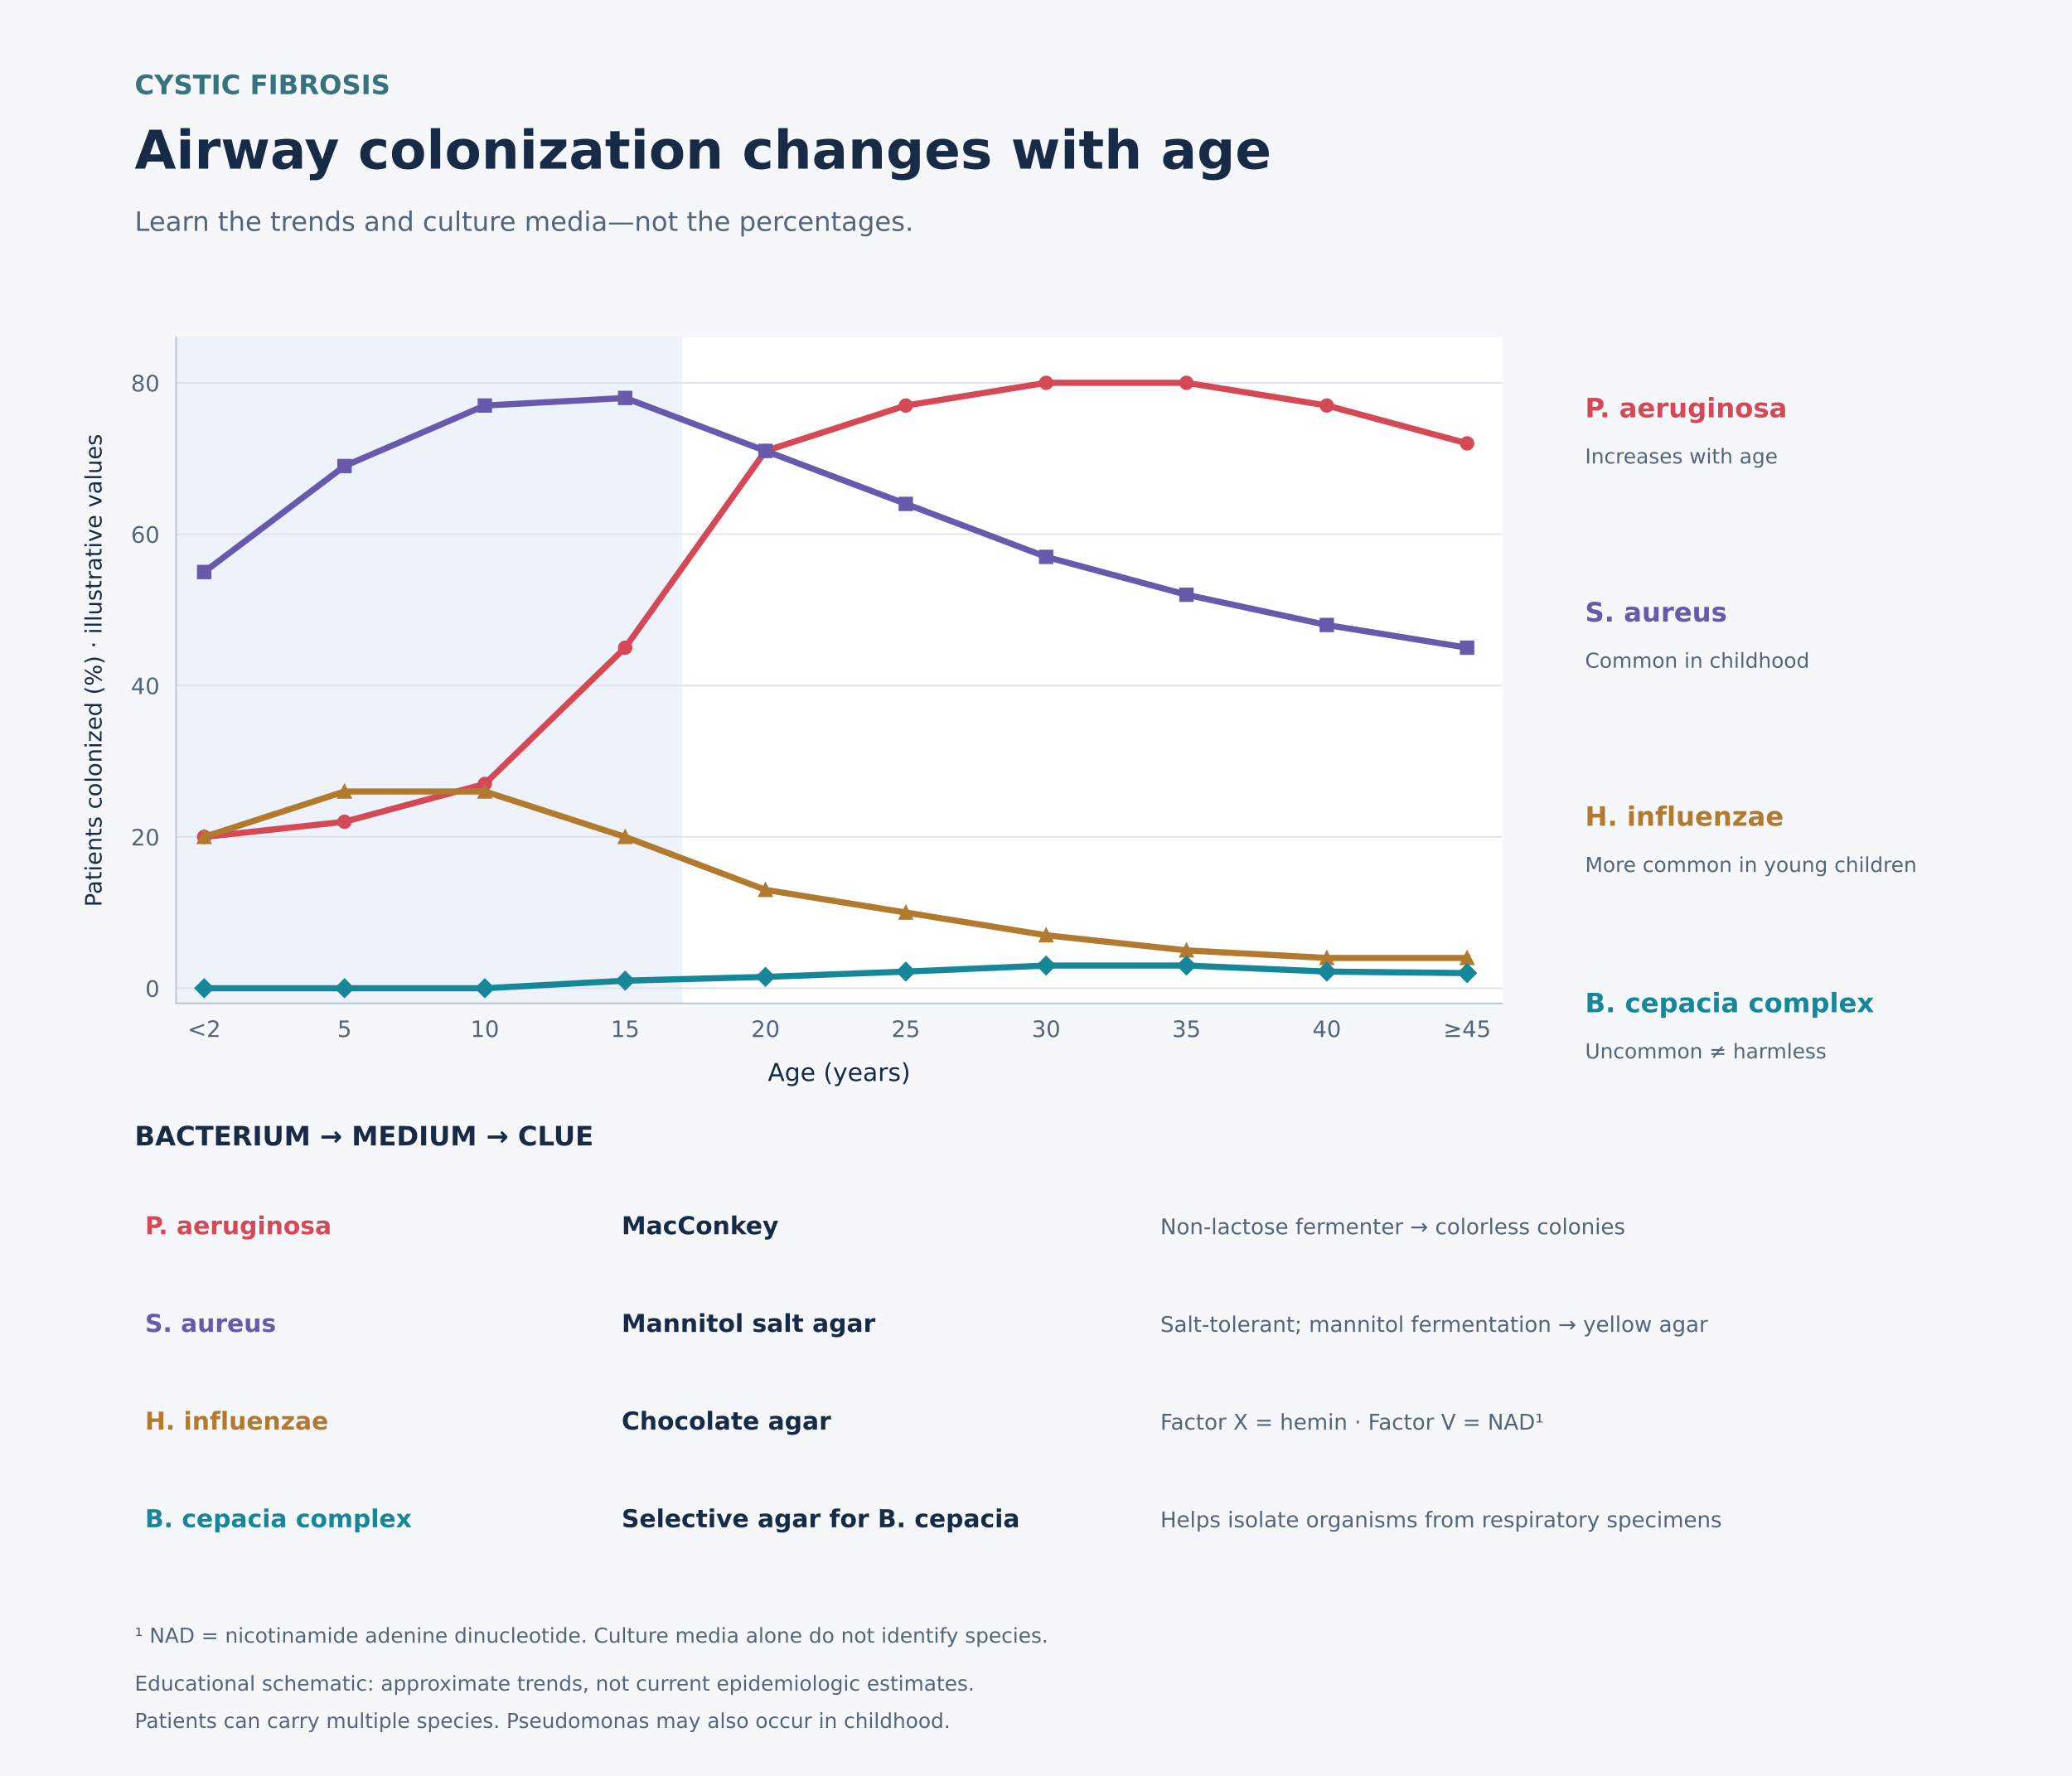
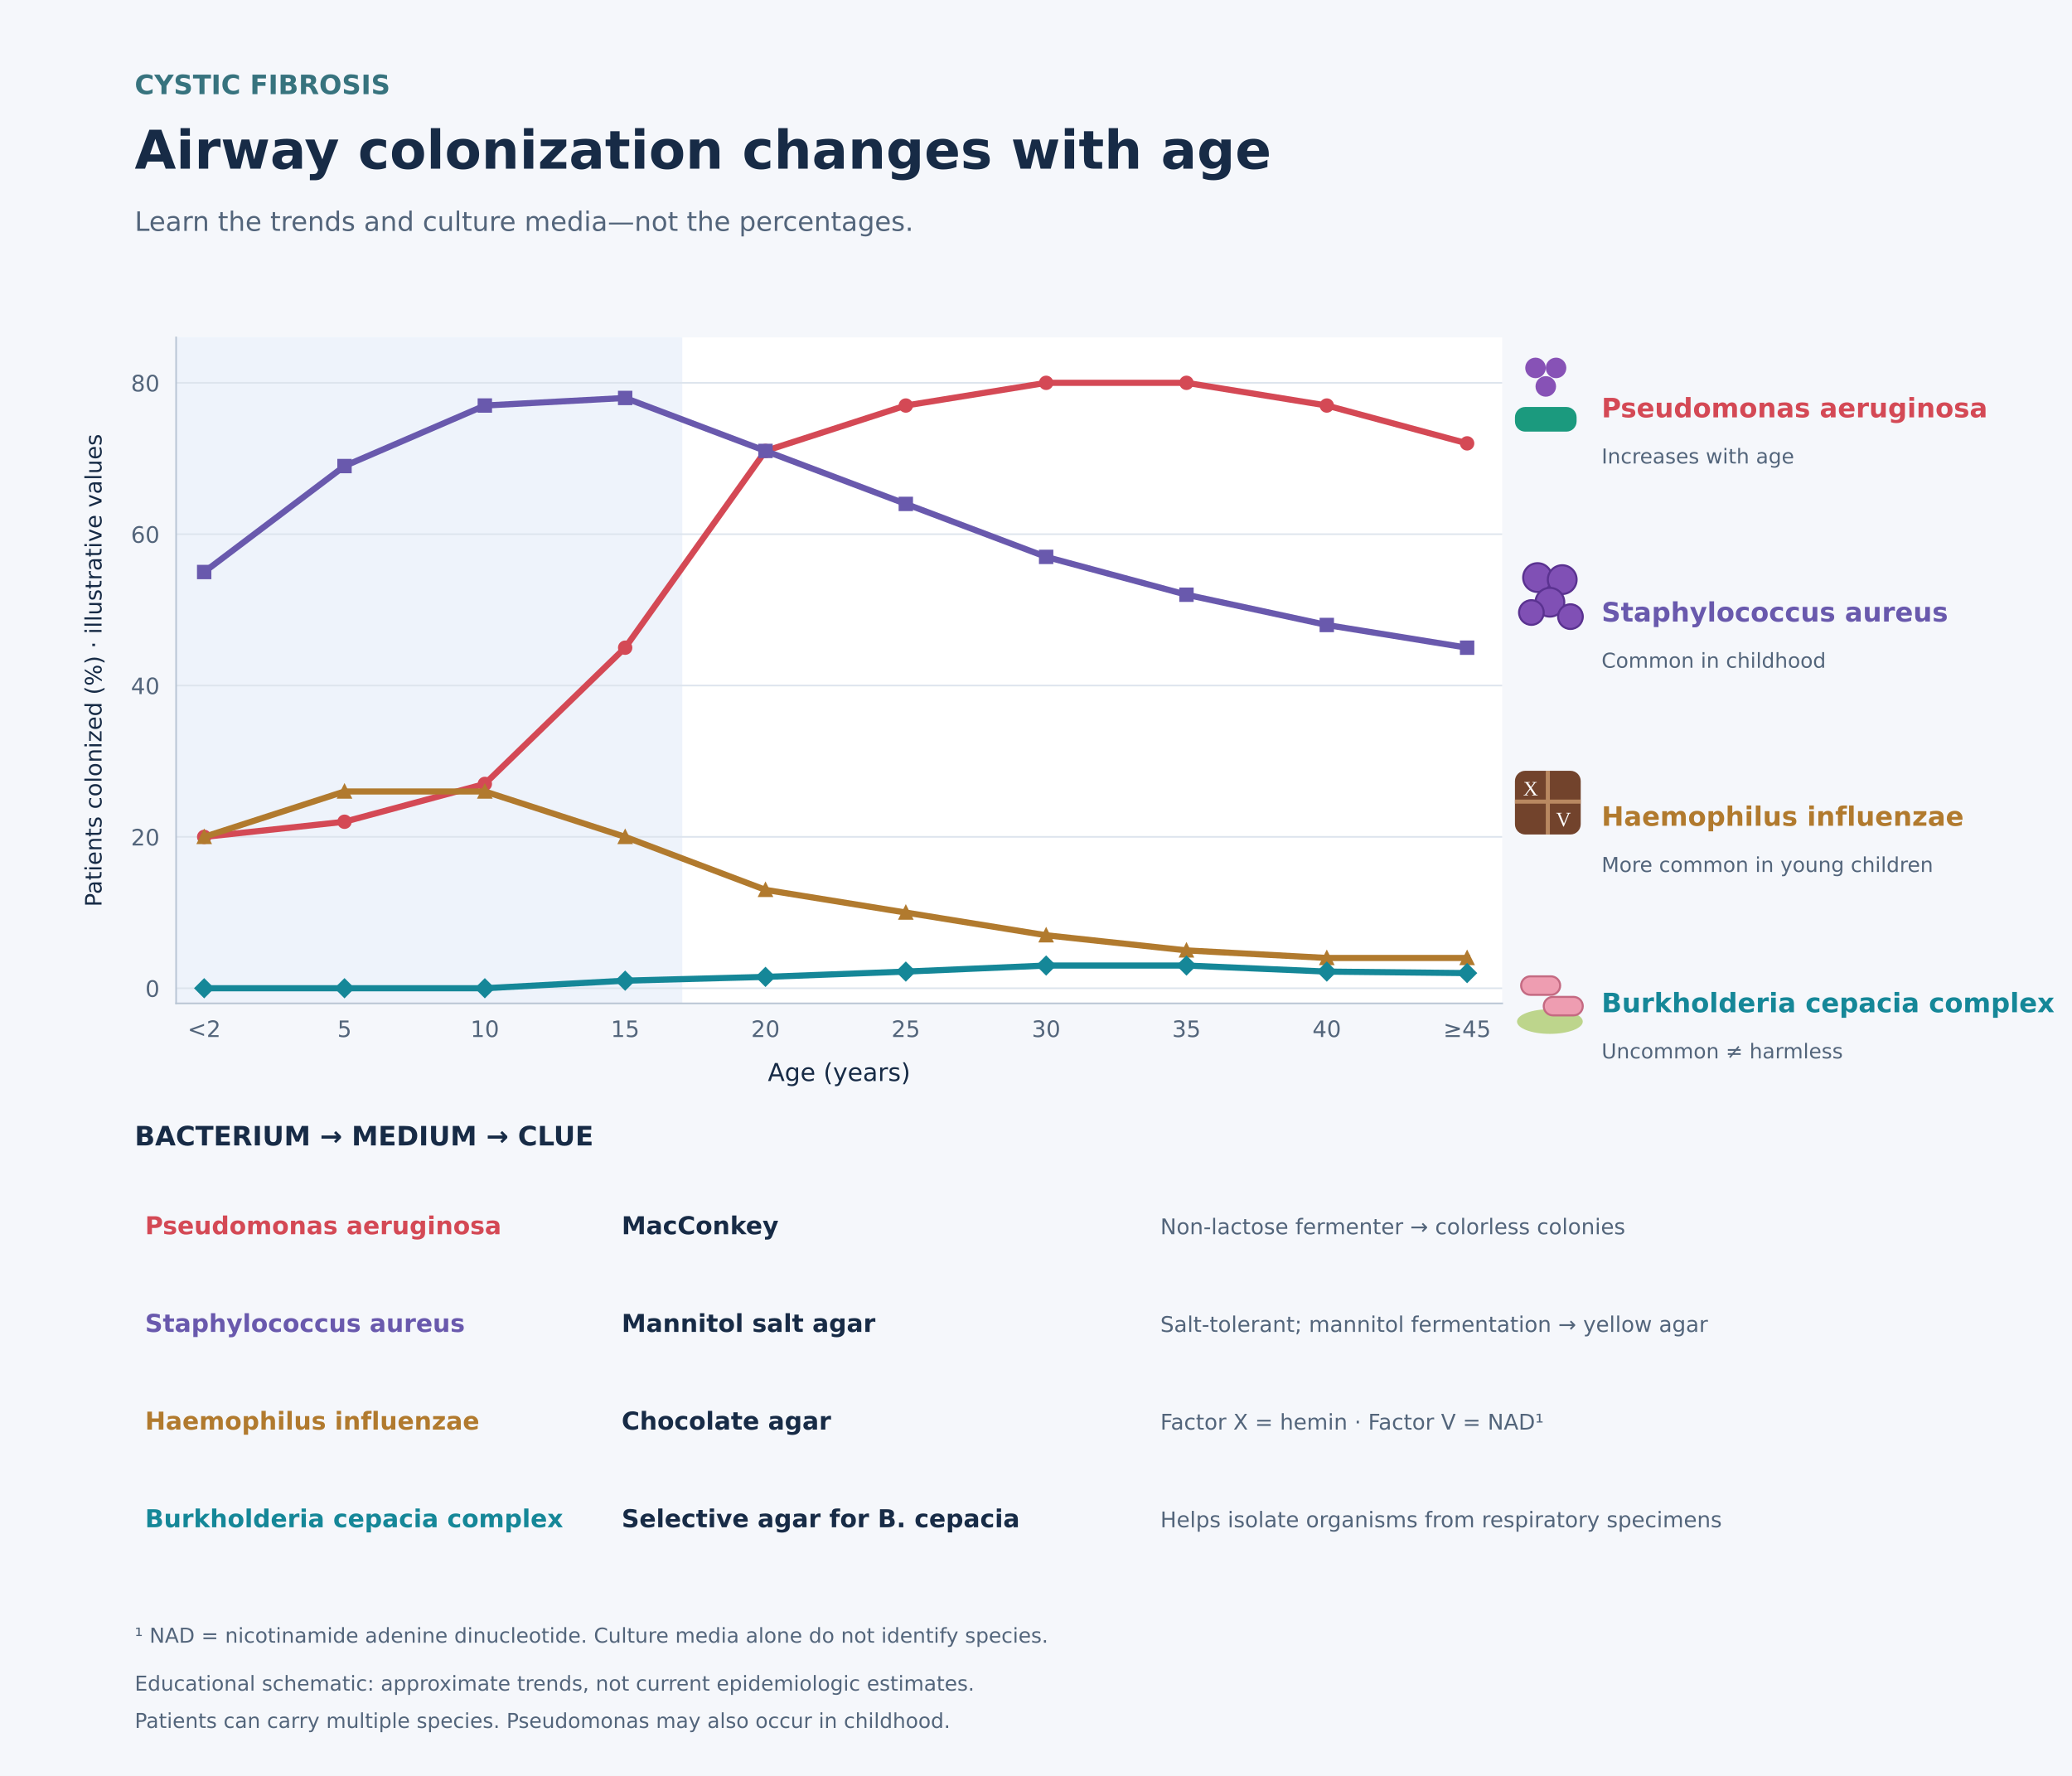
<svg xmlns="http://www.w3.org/2000/svg" xmlns:xlink="http://www.w3.org/1999/xlink" aria-label="Cystic fibrosis airway colonization patterns and culture media" width="1008pt" height="864pt" viewBox="0 0 1008 864" version="1.1">
  <defs>
    <style type="text/css">*{stroke-linejoin: round; stroke-linecap: butt}</style>
  </defs>
  <g id="figure_1">
    <g id="patch_1">
      <path d="M 0 864  L 1008 864  L 1008 0  L 0 0  z " style="fill: #f5f7fb" />
    </g>
    <g id="axes_1">
      <g id="patch_2">
        <path d="M 85.68 488.16  L 730.8 488.16  L 730.8 164.16  L 85.68 164.16  z " style="fill: #ffffff" />
      </g>
      <g id="patch_3">
        <path d="M 85.68 488.16  L 331.44 488.16  L 331.44 164.16  L 85.68 164.16  z " clip-path="url(#p2bd792ffd5)" style="fill: #eef3fb; stroke: #eef3fb; stroke-linejoin: miter" />
      </g>
      <g id="matplotlib.axis_1">
        <g id="xtick_1">
          <g id="line2d_1" />
          <g id="text_1">
            <text style="font-size: 11px; font-family: 'DejaVu Sans'; text-anchor: middle; fill: #53657b" x="99.333" y="504.518" transform="rotate(-0 99.33333 504.5183)">&lt;2</text>
          </g>
        </g>
        <g id="xtick_2">
          <g id="line2d_2" />
          <g id="text_2">
            <text style="font-size: 11px; font-family: 'DejaVu Sans'; text-anchor: middle; fill: #53657b" x="167.6" y="504.518" transform="rotate(-0 167.6 504.5183)">5</text>
          </g>
        </g>
        <g id="xtick_3">
          <g id="line2d_3" />
          <g id="text_3">
            <text style="font-size: 11px; font-family: 'DejaVu Sans'; text-anchor: middle; fill: #53657b" x="235.867" y="504.518" transform="rotate(-0 235.8667 504.5183)">10</text>
          </g>
        </g>
        <g id="xtick_4">
          <g id="line2d_4" />
          <g id="text_4">
            <text style="font-size: 11px; font-family: 'DejaVu Sans'; text-anchor: middle; fill: #53657b" x="304.133" y="504.518" transform="rotate(-0 304.1333 504.5183)">15</text>
          </g>
        </g>
        <g id="xtick_5">
          <g id="line2d_5" />
          <g id="text_5">
            <text style="font-size: 11px; font-family: 'DejaVu Sans'; text-anchor: middle; fill: #53657b" x="372.4" y="504.518" transform="rotate(-0 372.4 504.5183)">20</text>
          </g>
        </g>
        <g id="xtick_6">
          <g id="line2d_6" />
          <g id="text_6">
            <text style="font-size: 11px; font-family: 'DejaVu Sans'; text-anchor: middle; fill: #53657b" x="440.667" y="504.518" transform="rotate(-0 440.6667 504.5183)">25</text>
          </g>
        </g>
        <g id="xtick_7">
          <g id="line2d_7" />
          <g id="text_7">
            <text style="font-size: 11px; font-family: 'DejaVu Sans'; text-anchor: middle; fill: #53657b" x="508.933" y="504.518" transform="rotate(-0 508.9333 504.5183)">30</text>
          </g>
        </g>
        <g id="xtick_8">
          <g id="line2d_8" />
          <g id="text_8">
            <text style="font-size: 11px; font-family: 'DejaVu Sans'; text-anchor: middle; fill: #53657b" x="577.2" y="504.518" transform="rotate(-0 577.2 504.5183)">35</text>
          </g>
        </g>
        <g id="xtick_9">
          <g id="line2d_9" />
          <g id="text_9">
            <text style="font-size: 11px; font-family: 'DejaVu Sans'; text-anchor: middle; fill: #53657b" x="645.467" y="504.518" transform="rotate(-0 645.4667 504.5183)">40</text>
          </g>
        </g>
        <g id="xtick_10">
          <g id="line2d_10" />
          <g id="text_10">
            <text style="font-size: 11px; font-family: 'DejaVu Sans'; text-anchor: middle; fill: #53657b" x="713.733" y="504.518" transform="rotate(-0 713.7333 504.5183)">≥45</text>
          </g>
        </g>
        <g id="text_11">
          <text style="font-size: 12px; font-family: 'DejaVu Sans'; text-anchor: middle; fill: #172b46" x="408.24" y="525.924" transform="rotate(-0 408.24 525.9241)">Age (years)</text>
        </g>
      </g>
      <g id="matplotlib.axis_2">
        <g id="ytick_1">
          <g id="line2d_11">
            <path d="M 85.68 480.796  L 730.8 480.796  " clip-path="url(#p2bd792ffd5)" style="fill: none; stroke: #dde4ed; stroke-width: 0.8; stroke-linecap: square" />
          </g>
          <g id="line2d_12" />
          <g id="text_12">
            <text style="font-size: 11px; font-family: 'DejaVu Sans'; text-anchor: end; fill: #53657b" x="77.68" y="484.976" transform="rotate(-0 77.68 484.9755)">0</text>
          </g>
        </g>
        <g id="ytick_2">
          <g id="line2d_13">
            <path d="M 85.68 407.16  L 730.8 407.16  " clip-path="url(#p2bd792ffd5)" style="fill: none; stroke: #dde4ed; stroke-width: 0.8; stroke-linecap: square" />
          </g>
          <g id="line2d_14" />
          <g id="text_13">
            <text style="font-size: 11px; font-family: 'DejaVu Sans'; text-anchor: end; fill: #53657b" x="77.68" y="411.339" transform="rotate(-0 77.68 411.3391)">20</text>
          </g>
        </g>
        <g id="ytick_3">
          <g id="line2d_15">
            <path d="M 85.68 333.524  L 730.8 333.524  " clip-path="url(#p2bd792ffd5)" style="fill: none; stroke: #dde4ed; stroke-width: 0.8; stroke-linecap: square" />
          </g>
          <g id="line2d_16" />
          <g id="text_14">
            <text style="font-size: 11px; font-family: 'DejaVu Sans'; text-anchor: end; fill: #53657b" x="77.68" y="337.703" transform="rotate(-0 77.68 337.7028)">40</text>
          </g>
        </g>
        <g id="ytick_4">
          <g id="line2d_17">
            <path d="M 85.68 259.887  L 730.8 259.887  " clip-path="url(#p2bd792ffd5)" style="fill: none; stroke: #dde4ed; stroke-width: 0.8; stroke-linecap: square" />
          </g>
          <g id="line2d_18" />
          <g id="text_15">
            <text style="font-size: 11px; font-family: 'DejaVu Sans'; text-anchor: end; fill: #53657b" x="77.68" y="264.066" transform="rotate(-0 77.68 264.0664)">60</text>
          </g>
        </g>
        <g id="ytick_5">
          <g id="line2d_19">
            <path d="M 85.68 186.251  L 730.8 186.251  " clip-path="url(#p2bd792ffd5)" style="fill: none; stroke: #dde4ed; stroke-width: 0.8; stroke-linecap: square" />
          </g>
          <g id="line2d_20" />
          <g id="text_16">
            <text style="font-size: 11px; font-family: 'DejaVu Sans'; text-anchor: end; fill: #53657b" x="77.68" y="190.43" transform="rotate(-0 77.68 190.43)">80</text>
          </g>
        </g>
        <g id="text_17">
          <text style="font-size: 11px; font-family: 'DejaVu Sans'; text-anchor: middle; fill: #172b46" x="49.395" y="326.16" transform="rotate(-90 49.39484 326.16)">Patients colonized (%) · illustrative values</text>
        </g>
      </g>
      <g id="line2d_21">
        <path d="M 99.333 407.16  L 167.6 399.796  L 235.867 381.387  L 304.133 315.115  L 372.4 219.387  L 440.667 197.296  L 508.933 186.251  L 577.2 186.251  L 645.467 197.296  L 713.733 215.705  " clip-path="url(#p2bd792ffd5)" style="fill: none; stroke: #d44955; stroke-width: 3; stroke-linecap: square" />
        <defs>
          <path id="m08c85e1725" d="M 0 3  C 0.796 3 1.559 2.684 2.121 2.121  C 2.684 1.559 3 0.796 3 0  C 3 -0.796 2.684 -1.559 2.121 -2.121  C 1.559 -2.684 0.796 -3 0 -3  C -0.796 -3 -1.559 -2.684 -2.121 -2.121  C -2.684 -1.559 -3 -0.796 -3 0  C -3 0.796 -2.684 1.559 -2.121 2.121  C -1.559 2.684 -0.796 3 0 3  z " style="stroke: #d44955" />
        </defs>
        <g clip-path="url(#p2bd792ffd5)">
          <use xlink:href="#m08c85e1725" x="99.333" y="407.16" style="fill: #d44955; stroke: #d44955" />
          <use xlink:href="#m08c85e1725" x="167.6" y="399.796" style="fill: #d44955; stroke: #d44955" />
          <use xlink:href="#m08c85e1725" x="235.867" y="381.387" style="fill: #d44955; stroke: #d44955" />
          <use xlink:href="#m08c85e1725" x="304.133" y="315.115" style="fill: #d44955; stroke: #d44955" />
          <use xlink:href="#m08c85e1725" x="372.4" y="219.387" style="fill: #d44955; stroke: #d44955" />
          <use xlink:href="#m08c85e1725" x="440.667" y="197.296" style="fill: #d44955; stroke: #d44955" />
          <use xlink:href="#m08c85e1725" x="508.933" y="186.251" style="fill: #d44955; stroke: #d44955" />
          <use xlink:href="#m08c85e1725" x="577.2" y="186.251" style="fill: #d44955; stroke: #d44955" />
          <use xlink:href="#m08c85e1725" x="645.467" y="197.296" style="fill: #d44955; stroke: #d44955" />
          <use xlink:href="#m08c85e1725" x="713.733" y="215.705" style="fill: #d44955; stroke: #d44955" />
        </g>
      </g>
      <g id="line2d_22">
        <path d="M 99.333 278.296  L 167.6 226.751  L 235.867 197.296  L 304.133 193.615  L 372.4 219.387  L 440.667 245.16  L 508.933 270.933  L 577.2 289.342  L 645.467 304.069  L 713.733 315.115  " clip-path="url(#p2bd792ffd5)" style="fill: none; stroke: #6959ad; stroke-width: 3; stroke-linecap: square" />
        <defs>
          <path id="m16ba5e1935" d="M -3 3  L 3 3  L 3 -3  L -3 -3  z " style="stroke: #6959ad; stroke-linejoin: miter" />
        </defs>
        <g clip-path="url(#p2bd792ffd5)">
          <use xlink:href="#m16ba5e1935" x="99.333" y="278.296" style="fill: #6959ad; stroke: #6959ad; stroke-linejoin: miter" />
          <use xlink:href="#m16ba5e1935" x="167.6" y="226.751" style="fill: #6959ad; stroke: #6959ad; stroke-linejoin: miter" />
          <use xlink:href="#m16ba5e1935" x="235.867" y="197.296" style="fill: #6959ad; stroke: #6959ad; stroke-linejoin: miter" />
          <use xlink:href="#m16ba5e1935" x="304.133" y="193.615" style="fill: #6959ad; stroke: #6959ad; stroke-linejoin: miter" />
          <use xlink:href="#m16ba5e1935" x="372.4" y="219.387" style="fill: #6959ad; stroke: #6959ad; stroke-linejoin: miter" />
          <use xlink:href="#m16ba5e1935" x="440.667" y="245.16" style="fill: #6959ad; stroke: #6959ad; stroke-linejoin: miter" />
          <use xlink:href="#m16ba5e1935" x="508.933" y="270.933" style="fill: #6959ad; stroke: #6959ad; stroke-linejoin: miter" />
          <use xlink:href="#m16ba5e1935" x="577.2" y="289.342" style="fill: #6959ad; stroke: #6959ad; stroke-linejoin: miter" />
          <use xlink:href="#m16ba5e1935" x="645.467" y="304.069" style="fill: #6959ad; stroke: #6959ad; stroke-linejoin: miter" />
          <use xlink:href="#m16ba5e1935" x="713.733" y="315.115" style="fill: #6959ad; stroke: #6959ad; stroke-linejoin: miter" />
        </g>
      </g>
      <g id="line2d_23">
        <path d="M 99.333 407.16  L 167.6 385.069  L 235.867 385.069  L 304.133 407.16  L 372.4 432.933  L 440.667 443.978  L 508.933 455.024  L 577.2 462.387  L 645.467 466.069  L 713.733 466.069  " clip-path="url(#p2bd792ffd5)" style="fill: none; stroke: #b17a2e; stroke-width: 3; stroke-linecap: square" />
        <defs>
          <path id="mb475a12a99" d="M 0 -3  L -3 3  L 3 3  z " style="stroke: #b17a2e; stroke-linejoin: miter" />
        </defs>
        <g clip-path="url(#p2bd792ffd5)">
          <use xlink:href="#mb475a12a99" x="99.333" y="407.16" style="fill: #b17a2e; stroke: #b17a2e; stroke-linejoin: miter" />
          <use xlink:href="#mb475a12a99" x="167.6" y="385.069" style="fill: #b17a2e; stroke: #b17a2e; stroke-linejoin: miter" />
          <use xlink:href="#mb475a12a99" x="235.867" y="385.069" style="fill: #b17a2e; stroke: #b17a2e; stroke-linejoin: miter" />
          <use xlink:href="#mb475a12a99" x="304.133" y="407.16" style="fill: #b17a2e; stroke: #b17a2e; stroke-linejoin: miter" />
          <use xlink:href="#mb475a12a99" x="372.4" y="432.933" style="fill: #b17a2e; stroke: #b17a2e; stroke-linejoin: miter" />
          <use xlink:href="#mb475a12a99" x="440.667" y="443.978" style="fill: #b17a2e; stroke: #b17a2e; stroke-linejoin: miter" />
          <use xlink:href="#mb475a12a99" x="508.933" y="455.024" style="fill: #b17a2e; stroke: #b17a2e; stroke-linejoin: miter" />
          <use xlink:href="#mb475a12a99" x="577.2" y="462.387" style="fill: #b17a2e; stroke: #b17a2e; stroke-linejoin: miter" />
          <use xlink:href="#mb475a12a99" x="645.467" y="466.069" style="fill: #b17a2e; stroke: #b17a2e; stroke-linejoin: miter" />
          <use xlink:href="#mb475a12a99" x="713.733" y="466.069" style="fill: #b17a2e; stroke: #b17a2e; stroke-linejoin: miter" />
        </g>
      </g>
      <g id="line2d_24">
        <path d="M 99.333 480.796  L 167.6 480.796  L 235.867 480.796  L 304.133 477.115  L 372.4 475.274  L 440.667 472.696  L 508.933 469.751  L 577.2 469.751  L 645.467 472.696  L 713.733 473.433  " clip-path="url(#p2bd792ffd5)" style="fill: none; stroke: #158798; stroke-width: 3; stroke-linecap: square" />
        <defs>
          <path id="m2ccc93814c" d="M -0 4.243  L 4.243 0  L 0 -4.243  L -4.243 -0  z " style="stroke: #158798; stroke-linejoin: miter" />
        </defs>
        <g clip-path="url(#p2bd792ffd5)">
          <use xlink:href="#m2ccc93814c" x="99.333" y="480.796" style="fill: #158798; stroke: #158798; stroke-linejoin: miter" />
          <use xlink:href="#m2ccc93814c" x="167.6" y="480.796" style="fill: #158798; stroke: #158798; stroke-linejoin: miter" />
          <use xlink:href="#m2ccc93814c" x="235.867" y="480.796" style="fill: #158798; stroke: #158798; stroke-linejoin: miter" />
          <use xlink:href="#m2ccc93814c" x="304.133" y="477.115" style="fill: #158798; stroke: #158798; stroke-linejoin: miter" />
          <use xlink:href="#m2ccc93814c" x="372.4" y="475.274" style="fill: #158798; stroke: #158798; stroke-linejoin: miter" />
          <use xlink:href="#m2ccc93814c" x="440.667" y="472.696" style="fill: #158798; stroke: #158798; stroke-linejoin: miter" />
          <use xlink:href="#m2ccc93814c" x="508.933" y="469.751" style="fill: #158798; stroke: #158798; stroke-linejoin: miter" />
          <use xlink:href="#m2ccc93814c" x="577.2" y="469.751" style="fill: #158798; stroke: #158798; stroke-linejoin: miter" />
          <use xlink:href="#m2ccc93814c" x="645.467" y="472.696" style="fill: #158798; stroke: #158798; stroke-linejoin: miter" />
          <use xlink:href="#m2ccc93814c" x="713.733" y="473.433" style="fill: #158798; stroke: #158798; stroke-linejoin: miter" />
        </g>
      </g>
      <g id="patch_4">
        <path d="M 85.68 488.16  L 85.68 164.16  " style="fill: none; stroke: #b9c5d4; stroke-width: 0.8; stroke-linejoin: miter; stroke-linecap: square" />
      </g>
      <g id="patch_5">
        <path d="M 85.68 488.16  L 730.8 488.16  " style="fill: none; stroke: #b9c5d4; stroke-width: 0.8; stroke-linejoin: miter; stroke-linecap: square" />
      </g>
    </g>
    <g id="text_18">
      <text style="font-weight: 700; font-size: 13px; font-family: 'DejaVu Sans'; text-anchor: start; fill: #37737e" x="65.52" y="45.792" transform="rotate(-0 65.52 45.792)">CYSTIC FIBROSIS</text>
    </g>
    <g id="text_19">
      <text style="font-weight: 700; font-size: 26px; font-family: 'DejaVu Sans'; text-anchor: start; fill: #172b46" x="65.52" y="82.08" transform="rotate(-0 65.52 82.08)">Airway colonization changes with age</text>
    </g>
    <g id="text_20">
      <text style="font-size: 13px; font-family: 'DejaVu Sans'; text-anchor: start; fill: #53657b" x="65.52" y="112.32" transform="rotate(-0 65.52 112.32)">Learn the trends and culture media—not the percentages.</text>
    </g>
+     <g transform="translate(737 173)">
+       <rect y="25" width="30" height="12" rx="5" fill="#1b9a7e" />
+       <g fill="#8752b6">
+         <circle cx="10" cy="6" r="5" />
+         <circle cx="20" cy="6" r="5" />
+         <circle cx="15" cy="15" r="5" />
+       </g>
+     </g>
    <g id="text_21">
-       <text style="font-weight: 700; font-size: 13px; font-family: 'DejaVu Sans'; text-anchor: start; fill: #d44955" x="771.12" y="203.04" transform="rotate(-0 771.12 203.04)">P. aeruginosa</text>
+       <text style="font-weight: 700; font-size: 13px; font-family: 'DejaVu Sans'; text-anchor: start; fill: #d44955" x="779.12" y="203.04" transform="rotate(-0 771.12 203.04)">Pseudomonas aeruginosa</text>
    </g>
    <g id="text_22">
-       <text style="font-size: 10px; font-family: 'DejaVu Sans'; text-anchor: start; fill: #53657b" x="771.12" y="225.504" transform="rotate(-0 771.12 225.504)">Increases with age</text>
+       <text style="font-size: 10px; font-family: 'DejaVu Sans'; text-anchor: start; fill: #53657b" x="779.12" y="225.504" transform="rotate(-0 771.12 225.504)">Increases with age</text>
+     </g>
+     <g transform="translate(738 273)" fill="#8050b5" stroke="#5a3290">
+       <circle cx="10" cy="8" r="7" />
+       <circle cx="22" cy="9" r="7" />
+       <circle cx="16" cy="20" r="7" />
+       <circle cx="7" cy="25" r="6" />
+       <circle cx="26" cy="27" r="6" />
    </g>
    <g id="text_23">
-       <text style="font-weight: 700; font-size: 13px; font-family: 'DejaVu Sans'; text-anchor: start; fill: #6959ad" x="771.12" y="302.4" transform="rotate(-0 771.12 302.4)">S. aureus</text>
+       <text style="font-weight: 700; font-size: 13px; font-family: 'DejaVu Sans'; text-anchor: start; fill: #6959ad" x="779.12" y="302.4" transform="rotate(-0 771.12 302.4)">Staphylococcus aureus</text>
    </g>
    <g id="text_24">
-       <text style="font-size: 10px; font-family: 'DejaVu Sans'; text-anchor: start; fill: #53657b" x="771.12" y="324.864" transform="rotate(-0 771.12 324.864)">Common in childhood</text>
+       <text style="font-size: 10px; font-family: 'DejaVu Sans'; text-anchor: start; fill: #53657b" x="779.12" y="324.864" transform="rotate(-0 771.12 324.864)">Common in childhood</text>
+     </g>
+     <g transform="translate(737 375)">
+       <rect width="32" height="31" rx="5" fill="#72432c" />
+       <path d="M16 0V31M0 15H32" stroke="#b98861" stroke-width="2" />
+       <text x="4" y="12" font-size="10" fill="white">X</text>
+       <text x="20" y="27" font-size="10" fill="white">V</text>
    </g>
    <g id="text_25">
-       <text style="font-weight: 700; font-size: 13px; font-family: 'DejaVu Sans'; text-anchor: start; fill: #b17a2e" x="771.12" y="401.76" transform="rotate(-0 771.12 401.76)">H. influenzae</text>
+       <text style="font-weight: 700; font-size: 13px; font-family: 'DejaVu Sans'; text-anchor: start; fill: #b17a2e" x="779.12" y="401.76" transform="rotate(-0 771.12 401.76)">Haemophilus influenzae</text>
    </g>
    <g id="text_26">
-       <text style="font-size: 10px; font-family: 'DejaVu Sans'; text-anchor: start; fill: #53657b" x="771.12" y="424.224" transform="rotate(-0 771.12 424.224)">More common in young children</text>
+       <text style="font-size: 10px; font-family: 'DejaVu Sans'; text-anchor: start; fill: #53657b" x="779.12" y="424.224" transform="rotate(-0 771.12 424.224)">More common in young children</text>
+     </g>
+     <g transform="translate(738 468)">
+       <ellipse cx="16" cy="29" rx="16" ry="6" fill="#bdd58c" />
+       <rect x="2" y="7" width="19" height="9" rx="4.5" fill="#ee9db1" stroke="#c46a82" />
+       <rect x="13" y="17" width="19" height="9" rx="4.5" fill="#ee9db1" stroke="#c46a82" />
    </g>
    <g id="text_27">
-       <text style="font-weight: 700; font-size: 13px; font-family: 'DejaVu Sans'; text-anchor: start; fill: #158798" x="771.12" y="492.48" transform="rotate(-0 771.12 492.48)">B. cepacia complex</text>
+       <text style="font-weight: 700; font-size: 13px; font-family: 'DejaVu Sans'; text-anchor: start; fill: #158798" x="779.12" y="492.48" transform="rotate(-0 771.12 492.48)">Burkholderia cepacia complex</text>
    </g>
    <g id="text_28">
-       <text style="font-size: 10px; font-family: 'DejaVu Sans'; text-anchor: start; fill: #53657b" x="771.12" y="514.944" transform="rotate(-0 771.12 514.944)">Uncommon ≠ harmless</text>
+       <text style="font-size: 10px; font-family: 'DejaVu Sans'; text-anchor: start; fill: #53657b" x="779.12" y="514.944" transform="rotate(-0 771.12 514.944)">Uncommon ≠ harmless</text>
    </g>
    <g id="text_29">
      <text style="font-weight: 700; font-size: 13px; font-family: 'DejaVu Sans'; text-anchor: start; fill: #172b46" x="65.52" y="557.28" transform="rotate(-0 65.52 557.28)">BACTERIUM → MEDIUM → CLUE</text>
    </g>
    <g id="text_30">
-       <text style="font-weight: 700; font-size: 12px; font-family: 'DejaVu Sans'; text-anchor: start; fill: #d44955" x="70.56" y="600.48" transform="rotate(-0 70.56 600.48)">P. aeruginosa</text>
+       <text style="font-weight: 700; font-size: 12px; font-family: 'DejaVu Sans'; text-anchor: start; fill: #d44955" x="70.56" y="600.48" transform="rotate(-0 70.56 600.48)">Pseudomonas aeruginosa</text>
    </g>
    <g id="text_31">
      <text style="font-weight: 700; font-size: 12px; font-family: 'DejaVu Sans'; text-anchor: start; fill: #172b46" x="302.4" y="600.48" transform="rotate(-0 302.4 600.48)">MacConkey</text>
    </g>
    <g id="text_32">
      <text style="font-size: 10.5px; font-family: 'DejaVu Sans'; text-anchor: start; fill: #53657b" x="564.48" y="600.48" transform="rotate(-0 564.48 600.48)">Non-lactose fermenter → colorless colonies</text>
    </g>
    <g id="text_33">
-       <text style="font-weight: 700; font-size: 12px; font-family: 'DejaVu Sans'; text-anchor: start; fill: #6959ad" x="70.56" y="648" transform="rotate(-0 70.56 648)">S. aureus</text>
+       <text style="font-weight: 700; font-size: 12px; font-family: 'DejaVu Sans'; text-anchor: start; fill: #6959ad" x="70.56" y="648" transform="rotate(-0 70.56 648)">Staphylococcus aureus</text>
    </g>
    <g id="text_34">
      <text style="font-weight: 700; font-size: 12px; font-family: 'DejaVu Sans'; text-anchor: start; fill: #172b46" x="302.4" y="648" transform="rotate(-0 302.4 648)">Mannitol salt agar</text>
    </g>
    <g id="text_35">
      <text style="font-size: 10.5px; font-family: 'DejaVu Sans'; text-anchor: start; fill: #53657b" x="564.48" y="648" transform="rotate(-0 564.48 648)">Salt-tolerant; mannitol fermentation → yellow agar</text>
    </g>
    <g id="text_36">
-       <text style="font-weight: 700; font-size: 12px; font-family: 'DejaVu Sans'; text-anchor: start; fill: #b17a2e" x="70.56" y="695.52" transform="rotate(-0 70.56 695.52)">H. influenzae</text>
+       <text style="font-weight: 700; font-size: 12px; font-family: 'DejaVu Sans'; text-anchor: start; fill: #b17a2e" x="70.56" y="695.52" transform="rotate(-0 70.56 695.52)">Haemophilus influenzae</text>
    </g>
    <g id="text_37">
      <text style="font-weight: 700; font-size: 12px; font-family: 'DejaVu Sans'; text-anchor: start; fill: #172b46" x="302.4" y="695.52" transform="rotate(-0 302.4 695.52)">Chocolate agar</text>
    </g>
    <g id="text_38">
      <text style="font-size: 10.5px; font-family: 'DejaVu Sans'; text-anchor: start; fill: #53657b" x="564.48" y="695.52" transform="rotate(-0 564.48 695.52)">Factor X = hemin · Factor V = NAD¹</text>
    </g>
    <g id="text_39">
-       <text style="font-weight: 700; font-size: 12px; font-family: 'DejaVu Sans'; text-anchor: start; fill: #158798" x="70.56" y="743.04" transform="rotate(-0 70.56 743.04)">B. cepacia complex</text>
+       <text style="font-weight: 700; font-size: 12px; font-family: 'DejaVu Sans'; text-anchor: start; fill: #158798" x="70.56" y="743.04" transform="rotate(-0 70.56 743.04)">Burkholderia cepacia complex</text>
    </g>
    <g id="text_40">
      <text style="font-weight: 700; font-size: 12px; font-family: 'DejaVu Sans'; text-anchor: start; fill: #172b46" x="302.4" y="743.04" transform="rotate(-0 302.4 743.04)">Selective agar for B. cepacia</text>
    </g>
    <g id="text_41">
      <text style="font-size: 10.5px; font-family: 'DejaVu Sans'; text-anchor: start; fill: #53657b" x="564.48" y="743.04" transform="rotate(-0 564.48 743.04)">Helps isolate organisms from respiratory specimens</text>
    </g>
    <g id="text_42">
      <text style="font-size: 10px; font-family: 'DejaVu Sans'; text-anchor: start; fill: #53657b" x="65.52" y="799.2" transform="rotate(-0 65.52 799.2)">¹ NAD = nicotinamide adenine dinucleotide. Culture media alone do not identify species.</text>
    </g>
    <g id="text_43">
      <text style="font-size: 10px; font-family: 'DejaVu Sans'; text-anchor: start; fill: #53657b" x="65.52" y="822.528" transform="rotate(-0 65.52 822.528)">Educational schematic: approximate trends, not current epidemiologic estimates.</text>
    </g>
    <g id="text_44">
      <text style="font-size: 10px; font-family: 'DejaVu Sans'; text-anchor: start; fill: #53657b" x="65.52" y="840.672" transform="rotate(-0 65.52 840.672)">Patients can carry multiple species. Pseudomonas may also occur in childhood.</text>
    </g>
  </g>
  <defs>
    <clipPath id="p2bd792ffd5">
      <rect x="85.68" y="164.16" width="645.12" height="324" />
    </clipPath>
  </defs>
</svg>
